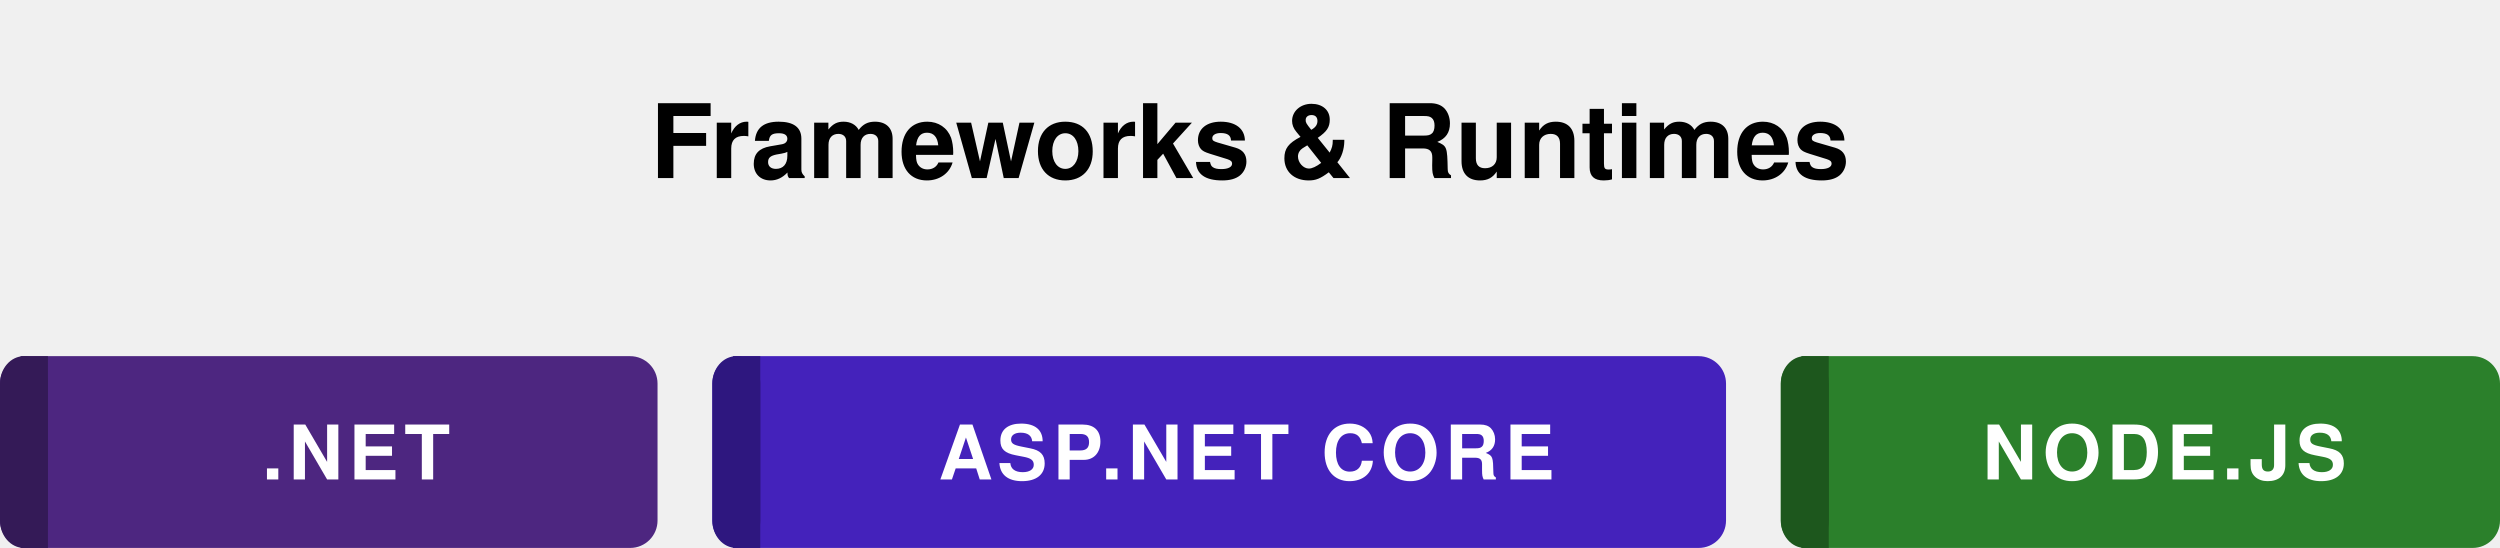
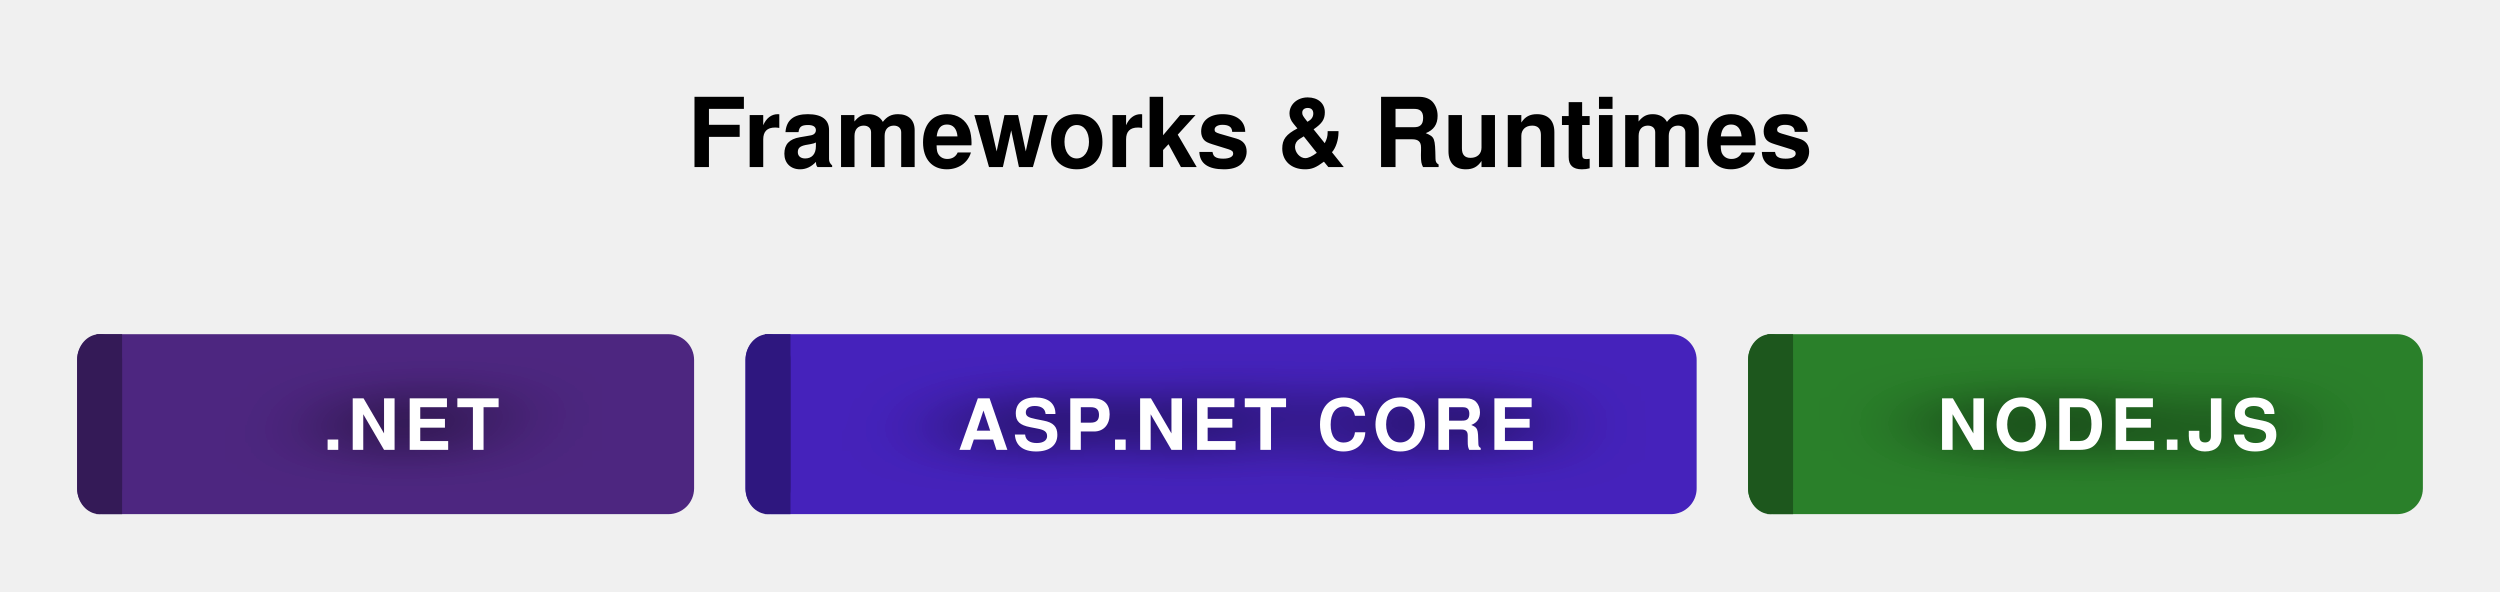
- <svg xmlns="http://www.w3.org/2000/svg" width="365" height="80" viewBox="0 0 365 80">
+ <svg xmlns="http://www.w3.org/2000/svg" width="389" height="92" viewBox="0 0 389 92">
+   <defs>
+     <filter id="glow-0" x="-20%" y="-60%" width="140%" height="220%">
+       <feDropShadow dx="0" dy="0" stdDeviation="4" flood-color="#4d2680" flood-opacity="0">
+         <animate attributeName="flood-opacity" values="0.000;0.123;0.244;0.357;0.461;0.552;0.628;0.687;0.727;0.747;0.747;0.727;0.687;0.628;0.552;0.461;0.357;0.244;0.123;0.000" dur="4s" begin="0.00s" repeatCount="indefinite" calcMode="spline" keyTimes="0.000;0.053;0.105;0.158;0.211;0.263;0.316;0.368;0.421;0.474;0.526;0.579;0.632;0.684;0.737;0.789;0.842;0.895;0.947;1.000" keySplines="0.4 0 0.6 1;0.4 0 0.6 1;0.4 0 0.6 1;0.4 0 0.6 1;0.4 0 0.6 1;0.4 0 0.6 1;0.4 0 0.6 1;0.4 0 0.6 1;0.4 0 0.6 1;0.4 0 0.6 1;0.4 0 0.6 1;0.4 0 0.6 1;0.4 0 0.6 1;0.4 0 0.6 1;0.4 0 0.6 1;0.4 0 0.6 1;0.4 0 0.6 1;0.4 0 0.6 1;0.4 0 0.6 1" />
+       </feDropShadow>
+     </filter>
+     <filter id="glow-1" x="-20%" y="-60%" width="140%" height="220%">
+       <feDropShadow dx="0" dy="0" stdDeviation="4" flood-color="#4422bb" flood-opacity="0">
+         <animate attributeName="flood-opacity" values="0.000;0.123;0.244;0.357;0.461;0.552;0.628;0.687;0.727;0.747;0.747;0.727;0.687;0.628;0.552;0.461;0.357;0.244;0.123;0.000" dur="4s" begin="1.20s" repeatCount="indefinite" calcMode="spline" keyTimes="0.000;0.053;0.105;0.158;0.211;0.263;0.316;0.368;0.421;0.474;0.526;0.579;0.632;0.684;0.737;0.789;0.842;0.895;0.947;1.000" keySplines="0.4 0 0.6 1;0.4 0 0.6 1;0.4 0 0.6 1;0.4 0 0.6 1;0.4 0 0.6 1;0.4 0 0.6 1;0.4 0 0.6 1;0.4 0 0.6 1;0.4 0 0.6 1;0.4 0 0.6 1;0.4 0 0.6 1;0.4 0 0.6 1;0.4 0 0.6 1;0.4 0 0.6 1;0.4 0 0.6 1;0.4 0 0.6 1;0.4 0 0.6 1;0.4 0 0.6 1;0.4 0 0.6 1" />
+       </feDropShadow>
+     </filter>
+     <filter id="glow-2" x="-20%" y="-60%" width="140%" height="220%">
+       <feDropShadow dx="0" dy="0" stdDeviation="4" flood-color="#2b802b" flood-opacity="0">
+         <animate attributeName="flood-opacity" values="0.000;0.123;0.244;0.357;0.461;0.552;0.628;0.687;0.727;0.747;0.747;0.727;0.687;0.628;0.552;0.461;0.357;0.244;0.123;0.000" dur="4s" begin="2.40s" repeatCount="indefinite" calcMode="spline" keyTimes="0.000;0.053;0.105;0.158;0.211;0.263;0.316;0.368;0.421;0.474;0.526;0.579;0.632;0.684;0.737;0.789;0.842;0.895;0.947;1.000" keySplines="0.4 0 0.6 1;0.4 0 0.6 1;0.4 0 0.6 1;0.4 0 0.6 1;0.4 0 0.6 1;0.4 0 0.6 1;0.4 0 0.6 1;0.4 0 0.6 1;0.4 0 0.6 1;0.4 0 0.6 1;0.4 0 0.6 1;0.4 0 0.6 1;0.4 0 0.6 1;0.4 0 0.6 1;0.4 0 0.6 1;0.4 0 0.6 1;0.4 0 0.6 1;0.4 0 0.6 1;0.4 0 0.6 1" />
+       </feDropShadow>
+     </filter>
+     <filter id="text-blur" x="-60%" y="-80%" width="220%" height="260%">
+       <feGaussianBlur stdDeviation="8 3" />
+     </filter>
+   </defs>
  <style>
    @media (prefers-color-scheme: light) { .label { fill: #1e1b4b; } }
    @media (prefers-color-scheme: dark)  { .label { fill: #ffffff; } }
  </style>
-   <text class="label" x="182.5" y="26" text-anchor="middle" font-family="-apple-system,BlinkMacSystemFont,'Segoe UI',Helvetica,Arial,sans-serif" font-size="15" font-weight="600">Frameworks &amp; Runtimes</text>
-   <rect x="0" y="52" width="96" height="28" rx="4" fill="#4d2680" />
-   <rect x="0" y="52" width="7" height="28" rx="4" fill="#341a57" />
-   <rect x="3" y="52" width="4" height="28" fill="#341a57" />
-   <text x="52" y="70" text-anchor="middle" fill="#ffffff" font-family="-apple-system,BlinkMacSystemFont,'Segoe UI',Helvetica,Arial,sans-serif" font-size="11" font-weight="700" letter-spacing="0.8">.NET</text>
-   <rect x="104" y="52" width="148" height="28" rx="4" fill="#4422bb" />
-   <rect x="104" y="52" width="7" height="28" rx="4" fill="#2e177f" />
-   <rect x="107" y="52" width="4" height="28" fill="#2e177f" />
-   <text x="182" y="70" text-anchor="middle" fill="#ffffff" font-family="-apple-system,BlinkMacSystemFont,'Segoe UI',Helvetica,Arial,sans-serif" font-size="11" font-weight="700" letter-spacing="0.8">ASP.NET CORE</text>
-   <rect x="260" y="52" width="105" height="28" rx="4" fill="#2b802b" />
-   <rect x="260" y="52" width="7" height="28" rx="4" fill="#1d571d" />
-   <rect x="263" y="52" width="4" height="28" fill="#1d571d" />
-   <text x="316" y="70" text-anchor="middle" fill="#ffffff" font-family="-apple-system,BlinkMacSystemFont,'Segoe UI',Helvetica,Arial,sans-serif" font-size="11" font-weight="700" letter-spacing="0.8">NODE.JS</text>
+   <text class="label" x="194.5" y="26" text-anchor="middle" font-family="-apple-system,BlinkMacSystemFont,'Segoe UI',Helvetica,Arial,sans-serif" font-size="15" font-weight="600">Frameworks &amp; Runtimes</text>
+   <rect x="12" y="52" width="96" height="28" rx="4" fill="#4d2680" filter="url(#glow-0)" />
+   <rect x="12" y="52" width="7" height="28" rx="4" fill="#341a57" />
+   <rect x="15" y="52" width="4" height="28" fill="#341a57" />
+   <text x="64" y="70" text-anchor="middle" fill="#000000" opacity="0.5" transform="translate(0, 0) scale(1, 1)" filter="url(#text-blur)" font-family="-apple-system,BlinkMacSystemFont,'Segoe UI',Helvetica,Arial,sans-serif" font-size="11" font-weight="700" letter-spacing="0.8">.NET</text>
+   <text x="64" y="70" text-anchor="middle" fill="#000000" opacity="0.5" transform="translate(0, 0) scale(1, 1)" filter="url(#text-blur)" font-family="-apple-system,BlinkMacSystemFont,'Segoe UI',Helvetica,Arial,sans-serif" font-size="11" font-weight="700" letter-spacing="0.8">.NET</text>
+   <text x="64" y="70" text-anchor="middle" fill="#ffffff" font-family="-apple-system,BlinkMacSystemFont,'Segoe UI',Helvetica,Arial,sans-serif" font-size="11" font-weight="700" letter-spacing="0.8">.NET</text>
+   <rect x="116" y="52" width="148" height="28" rx="4" fill="#4422bb" filter="url(#glow-1)" />
+   <rect x="116" y="52" width="7" height="28" rx="4" fill="#2e177f" />
+   <rect x="119" y="52" width="4" height="28" fill="#2e177f" />
+   <text x="194" y="70" text-anchor="middle" fill="#000000" opacity="0.5" transform="translate(0, 0) scale(1, 1)" filter="url(#text-blur)" font-family="-apple-system,BlinkMacSystemFont,'Segoe UI',Helvetica,Arial,sans-serif" font-size="11" font-weight="700" letter-spacing="0.8">ASP.NET CORE</text>
+   <text x="194" y="70" text-anchor="middle" fill="#000000" opacity="0.5" transform="translate(0, 0) scale(1, 1)" filter="url(#text-blur)" font-family="-apple-system,BlinkMacSystemFont,'Segoe UI',Helvetica,Arial,sans-serif" font-size="11" font-weight="700" letter-spacing="0.8">ASP.NET CORE</text>
+   <text x="194" y="70" text-anchor="middle" fill="#ffffff" font-family="-apple-system,BlinkMacSystemFont,'Segoe UI',Helvetica,Arial,sans-serif" font-size="11" font-weight="700" letter-spacing="0.8">ASP.NET CORE</text>
+   <rect x="272" y="52" width="105" height="28" rx="4" fill="#2b802b" filter="url(#glow-2)" />
+   <rect x="272" y="52" width="7" height="28" rx="4" fill="#1d571d" />
+   <rect x="275" y="52" width="4" height="28" fill="#1d571d" />
+   <text x="328" y="70" text-anchor="middle" fill="#000000" opacity="0.5" transform="translate(0, 0) scale(1, 1)" filter="url(#text-blur)" font-family="-apple-system,BlinkMacSystemFont,'Segoe UI',Helvetica,Arial,sans-serif" font-size="11" font-weight="700" letter-spacing="0.8">NODE.JS</text>
+   <text x="328" y="70" text-anchor="middle" fill="#000000" opacity="0.5" transform="translate(0, 0) scale(1, 1)" filter="url(#text-blur)" font-family="-apple-system,BlinkMacSystemFont,'Segoe UI',Helvetica,Arial,sans-serif" font-size="11" font-weight="700" letter-spacing="0.8">NODE.JS</text>
+   <text x="328" y="70" text-anchor="middle" fill="#ffffff" font-family="-apple-system,BlinkMacSystemFont,'Segoe UI',Helvetica,Arial,sans-serif" font-size="11" font-weight="700" letter-spacing="0.8">NODE.JS</text>
</svg>
